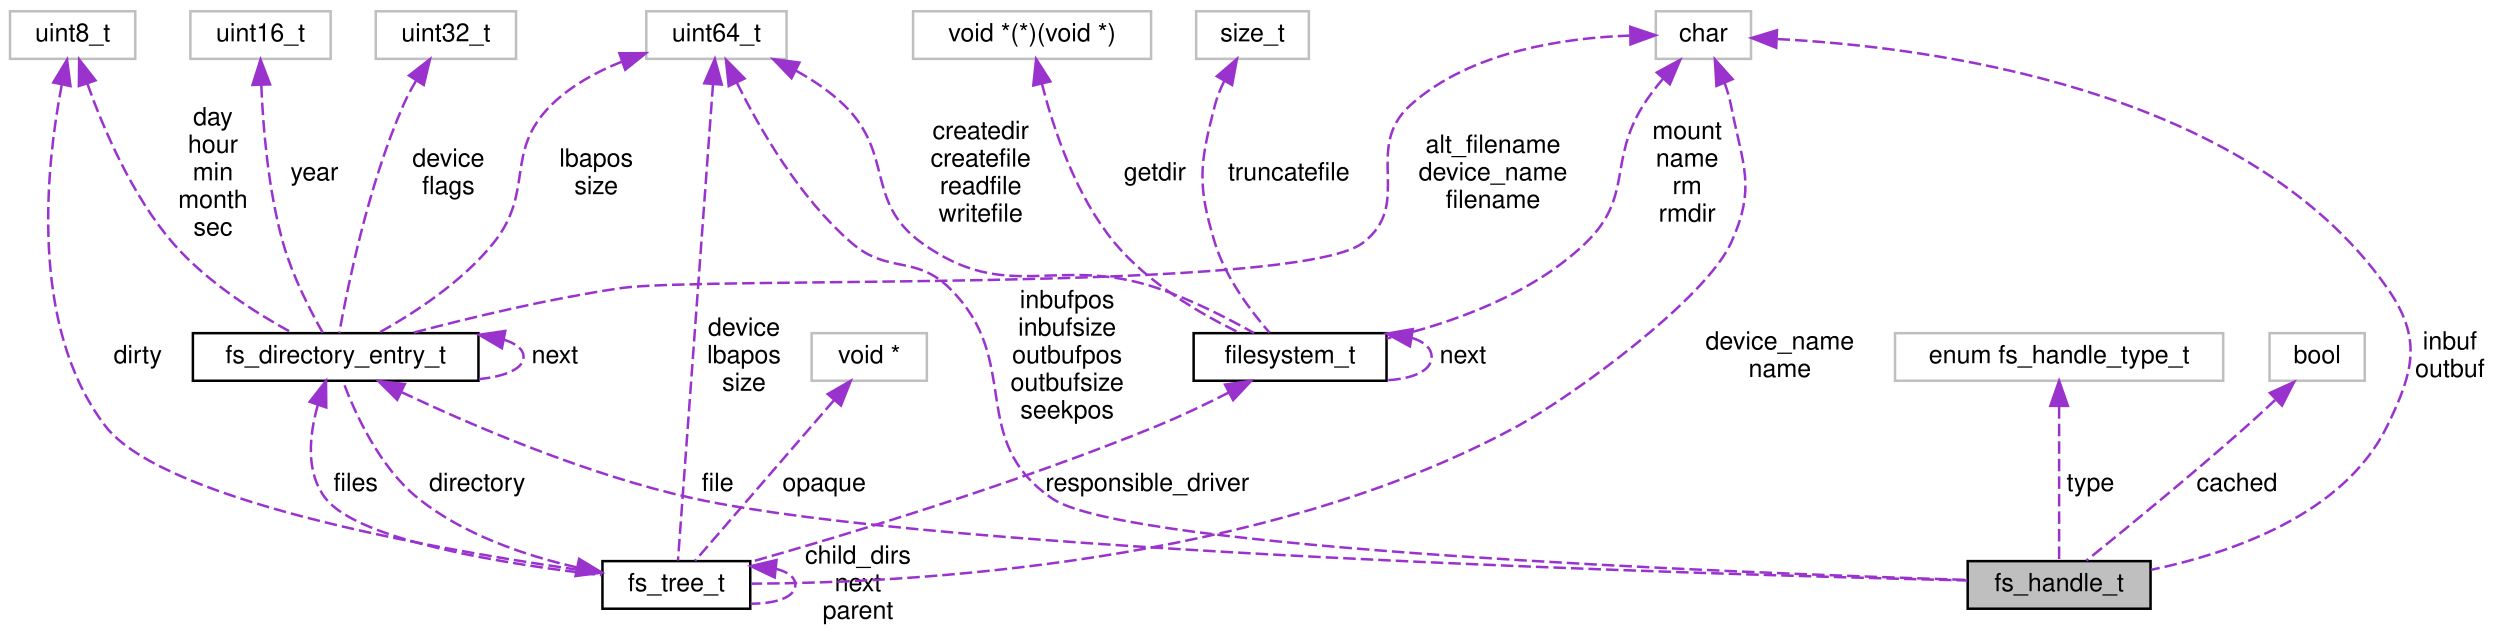
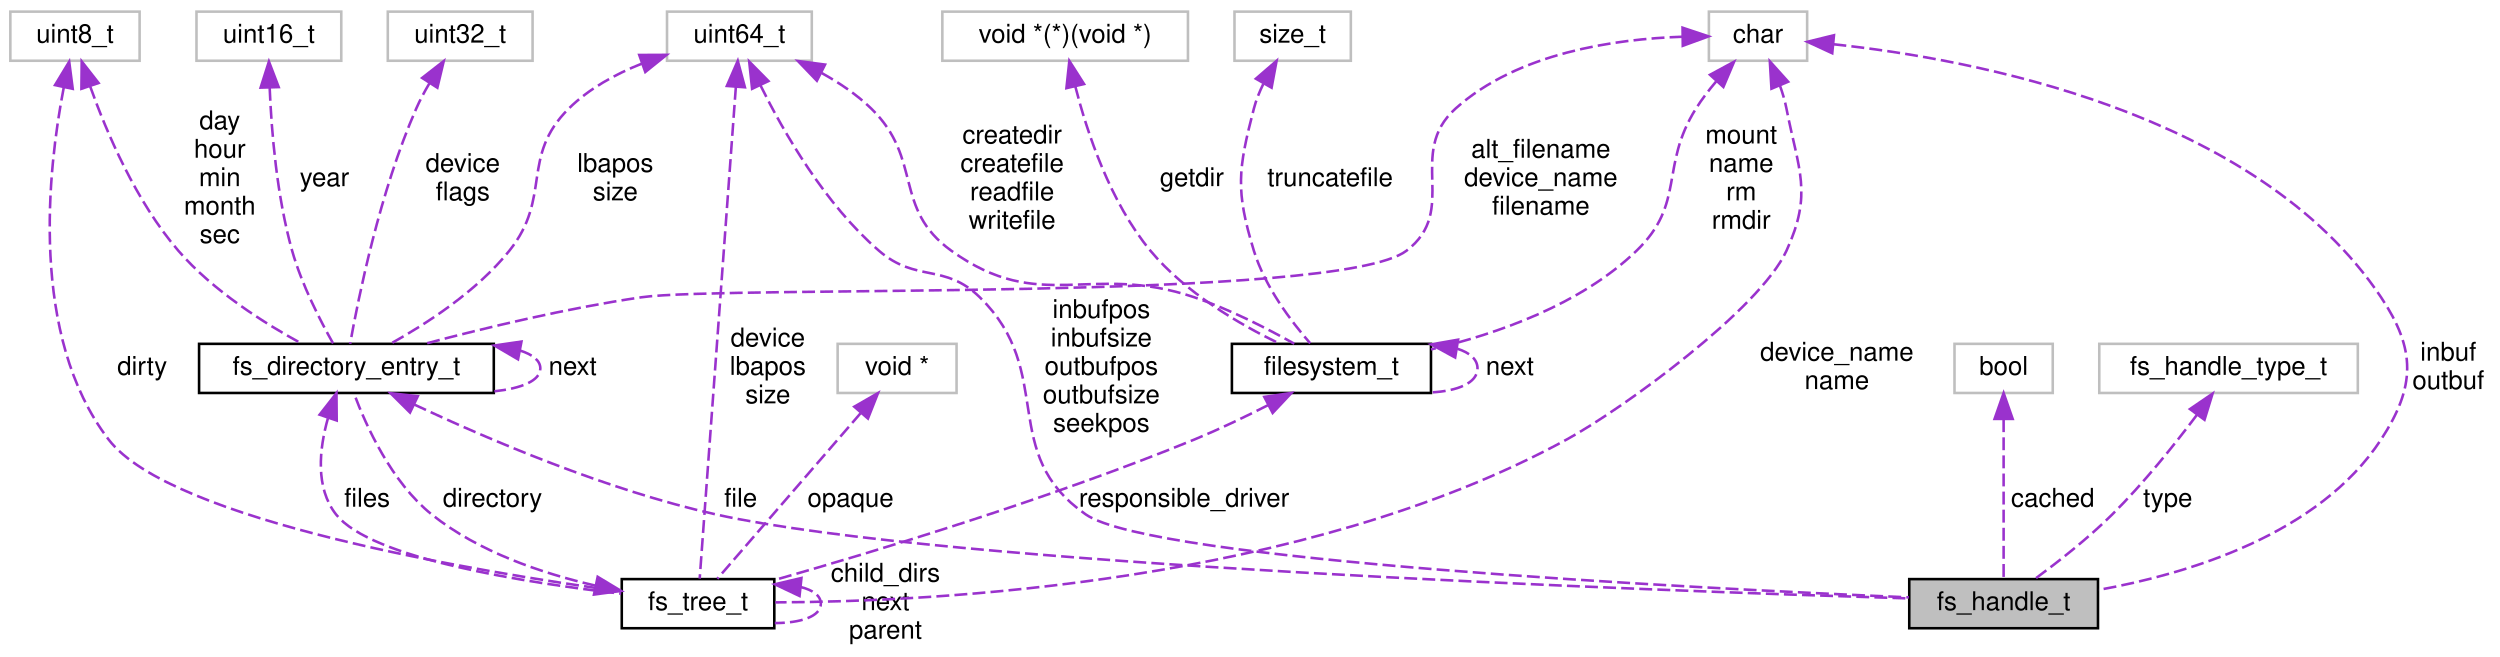
- <svg xmlns="http://www.w3.org/2000/svg" xmlns:xlink="http://www.w3.org/1999/xlink" width="998pt" height="254pt" viewBox="0.00 0.00 998.00 254.00">
+ <svg xmlns="http://www.w3.org/2000/svg" xmlns:xlink="http://www.w3.org/1999/xlink" width="967pt" height="254pt" viewBox="0.00 0.00 967.00 254.00">
  <g id="graph0" class="graph" transform="scale(1 1) rotate(0) translate(4 250)">
    <g id="node1" class="node">
      <g id="a_node1">
        <a xlink:title="The data for an open file descriptor.">
-           <polygon fill="#bfbfbf" stroke="black" points="781.5,-7 781.5,-26 854.5,-26 854.5,-7 781.5,-7" />
-           <text text-anchor="middle" x="818" y="-14" font-family="Helvetica,sans-Serif" font-size="10.00">fs_handle_t</text>
+           <polygon fill="#bfbfbf" stroke="black" points="734.5,-7 734.5,-26 807.5,-26 807.5,-7 734.5,-7" />
+           <text text-anchor="middle" x="771" y="-14" font-family="Helvetica,sans-Serif" font-size="10.00">fs_handle_t</text>
        </a>
      </g>
    </g>
    <g id="node2" class="node">
      <g id="a_node2">
        <a xlink:href="structfs__directory__entry__t.html" target="_top" xlink:title="A VFS directory entry. Files AND directories have these, but internally there is also a tree of fs_tr...">
          <polygon fill="none" stroke="black" points="73,-98 73,-117 187,-117 187,-98 73,-98" />
          <text text-anchor="middle" x="130" y="-105" font-family="Helvetica,sans-Serif" font-size="10.00">fs_directory_entry_t</text>
        </a>
      </g>
    </g>
    <g id="edge1" class="edge">
-       <path fill="none" stroke="#9a32cd" stroke-dasharray="5,2" d="M156.22,-93.48C184.33,-80.21 230.65,-60.28 273,-51 370.34,-29.66 675.4,-20.78 781.33,-18.28" />
-       <polygon fill="#9a32cd" stroke="#9a32cd" points="154.57,-90.39 147.07,-97.87 157.6,-96.7 154.57,-90.39" />
+       <path fill="none" stroke="#9a32cd" stroke-dasharray="5,2" d="M156.23,-93.53C184.35,-80.29 230.68,-60.41 273,-51 360.97,-31.45 634.75,-21.55 734.32,-18.53" />
+       <polygon fill="#9a32cd" stroke="#9a32cd" points="154.59,-90.43 147.08,-97.9 157.61,-96.75 154.59,-90.43" />
      <text text-anchor="middle" x="282.5" y="-54" font-family="Helvetica,sans-Serif" font-size="10.00"> file</text>
    </g>
    <g id="edge2" class="edge">
      <path fill="none" stroke="#9a32cd" stroke-dasharray="5,2" d="M197.08,-114.44C201.99,-112.88 205,-110.57 205,-107.5 205,-102.71 197.67,-99.76 187.23,-98.64" />
      <polygon fill="#9a32cd" stroke="#9a32cd" points="196.37,-111.01 187.23,-116.36 197.71,-117.89 196.37,-111.01" />
      <text text-anchor="middle" x="217.5" y="-105" font-family="Helvetica,sans-Serif" font-size="10.00"> next</text>
    </g>
    <g id="node4" class="node">
      <g id="a_node4">
        <a xlink:href="structfs__tree__t.html" target="_top" xlink:title="Used internally by filesystem.c to cache directories to RAM.">
          <polygon fill="none" stroke="black" points="236.5,-7 236.5,-26 295.5,-26 295.5,-7 236.5,-7" />
          <text text-anchor="middle" x="266" y="-14" font-family="Helvetica,sans-Serif" font-size="10.00">fs_tree_t</text>
        </a>
      </g>
    </g>
    <g id="edge6" class="edge">
      <path fill="none" stroke="#9a32cd" stroke-dasharray="5,2" d="M122.84,-88.22C119.51,-76.4 117.85,-61.34 126,-51 139.47,-33.93 199.3,-24.59 236.26,-20.36" />
      <polygon fill="#9a32cd" stroke="#9a32cd" points="119.62,-89.6 126.15,-97.94 126.24,-87.35 119.62,-89.6" />
      <text text-anchor="middle" x="138" y="-54" font-family="Helvetica,sans-Serif" font-size="10.00"> files</text>
    </g>
    <g id="node3" class="node">
      <g id="a_node3">
        <a xlink:title=" ">
          <polygon fill="none" stroke="#bfbfbf" points="254,-226.5 254,-245.5 310,-245.5 310,-226.5 254,-226.5" />
          <text text-anchor="middle" x="282" y="-233.5" font-family="Helvetica,sans-Serif" font-size="10.00">uint64_t</text>
        </a>
      </g>
    </g>
    <g id="edge21" class="edge">
-       <path fill="none" stroke="#9a32cd" stroke-dasharray="5,2" d="M290.15,-216.98C299.15,-198.8 315.16,-170.93 336,-153 350.47,-140.55 361.36,-148.35 375,-135 404.69,-105.94 381.71,-74.45 416,-51 445.77,-30.64 687.93,-21.35 781.39,-18.5" />
+       <path fill="none" stroke="#9a32cd" stroke-dasharray="5,2" d="M290.15,-216.98C299.15,-198.8 315.16,-170.93 336,-153 350.47,-140.55 361.36,-148.35 375,-135 404.69,-105.94 381.84,-74.64 416,-51 441.77,-33.16 648.9,-22.58 734.34,-18.94" />
      <polygon fill="#9a32cd" stroke="#9a32cd" points="286.91,-215.65 285.79,-226.19 293.23,-218.65 286.91,-215.65" />
      <text text-anchor="middle" x="422" y="-127" font-family="Helvetica,sans-Serif" font-size="10.00"> inbufpos</text>
      <text text-anchor="middle" x="422" y="-116" font-family="Helvetica,sans-Serif" font-size="10.00">inbufsize</text>
      <text text-anchor="middle" x="422" y="-105" font-family="Helvetica,sans-Serif" font-size="10.00">outbufpos</text>
      <text text-anchor="middle" x="422" y="-94" font-family="Helvetica,sans-Serif" font-size="10.00">outbufsize</text>
      <text text-anchor="middle" x="422" y="-83" font-family="Helvetica,sans-Serif" font-size="10.00">seekpos</text>
    </g>
    <g id="edge3" class="edge">
      <path fill="none" stroke="#9a32cd" stroke-dasharray="5,2" d="M244.25,-225.38C234.1,-221.35 223.79,-215.73 216,-208 197.19,-189.34 209.58,-173.67 193,-153 180.43,-137.33 160.96,-124.75 147,-117.01" />
      <polygon fill="#9a32cd" stroke="#9a32cd" points="243.26,-228.74 253.85,-228.79 245.6,-222.15 243.26,-228.74" />
      <text text-anchor="middle" x="234" y="-183.5" font-family="Helvetica,sans-Serif" font-size="10.00"> lbapos</text>
      <text text-anchor="middle" x="234" y="-172.5" font-family="Helvetica,sans-Serif" font-size="10.00">size</text>
    </g>
    <g id="edge5" class="edge">
      <path fill="none" stroke="#9a32cd" stroke-dasharray="5,2" d="M280.63,-216.39C277.33,-171.47 269.01,-58.44 266.64,-26.2" />
      <polygon fill="#9a32cd" stroke="#9a32cd" points="277.15,-216.76 281.37,-226.47 284.13,-216.24 277.15,-216.76" />
      <text text-anchor="middle" x="293" y="-116" font-family="Helvetica,sans-Serif" font-size="10.00"> device</text>
      <text text-anchor="middle" x="293" y="-105" font-family="Helvetica,sans-Serif" font-size="10.00">lbapos</text>
      <text text-anchor="middle" x="293" y="-94" font-family="Helvetica,sans-Serif" font-size="10.00">size</text>
    </g>
    <g id="node5" class="node">
      <g id="a_node5">
        <a xlink:href="structfilesystem__t.html" target="_top" xlink:title="Defines a filesystem driver.">
          <polygon fill="none" stroke="black" points="472.5,-98 472.5,-117 549.5,-117 549.5,-98 472.5,-98" />
          <text text-anchor="middle" x="511" y="-105" font-family="Helvetica,sans-Serif" font-size="10.00">filesystem_t</text>
        </a>
      </g>
    </g>
    <g id="edge9" class="edge">
      <path fill="none" stroke="#9a32cd" stroke-dasharray="5,2" d="M313.83,-221.75C320.66,-217.97 327.47,-213.38 333,-208 353.1,-188.42 341.22,-169.38 364,-153 398.54,-128.17 417.71,-148.64 458,-135 471.64,-130.38 486.21,-122.89 496.62,-117.05" />
      <polygon fill="#9a32cd" stroke="#9a32cd" points="311.97,-218.77 304.63,-226.41 315.13,-225.02 311.97,-218.77" />
      <text text-anchor="middle" x="387.5" y="-194.5" font-family="Helvetica,sans-Serif" font-size="10.00"> createdir</text>
      <text text-anchor="middle" x="387.5" y="-183.5" font-family="Helvetica,sans-Serif" font-size="10.00">createfile</text>
      <text text-anchor="middle" x="387.5" y="-172.5" font-family="Helvetica,sans-Serif" font-size="10.00">readfile</text>
      <text text-anchor="middle" x="387.5" y="-161.5" font-family="Helvetica,sans-Serif" font-size="10.00">writefile</text>
    </g>
    <g id="edge4" class="edge">
      <path fill="none" stroke="#9a32cd" stroke-dasharray="5,2" d="M226.21,-23.51C205.62,-28.23 181.09,-36.54 163,-51 147.41,-63.46 137.55,-85.42 132.98,-97.65" />
      <polygon fill="#9a32cd" stroke="#9a32cd" points="227.18,-26.89 236.25,-21.42 225.75,-20.04 227.18,-26.89" />
      <text text-anchor="middle" x="186.5" y="-54" font-family="Helvetica,sans-Serif" font-size="10.00"> directory</text>
    </g>
    <g id="edge7" class="edge">
      <path fill="none" stroke="#9a32cd" stroke-dasharray="5,2" d="M305.67,-22.95C310.41,-21.77 313.5,-19.62 313.5,-16.5 313.5,-11.5 305.58,-9 295.69,-9" />
      <polygon fill="#9a32cd" stroke="#9a32cd" points="305.26,-19.47 295.69,-24 306,-26.43 305.26,-19.47" />
      <text text-anchor="middle" x="338.5" y="-25" font-family="Helvetica,sans-Serif" font-size="10.00"> child_dirs</text>
      <text text-anchor="middle" x="338.5" y="-14" font-family="Helvetica,sans-Serif" font-size="10.00">next</text>
      <text text-anchor="middle" x="338.5" y="-3" font-family="Helvetica,sans-Serif" font-size="10.00">parent</text>
    </g>
    <g id="edge8" class="edge">
      <path fill="none" stroke="#9a32cd" stroke-dasharray="5,2" d="M486.51,-93.3C477.66,-88.79 467.51,-83.9 458,-80 401.89,-56.99 333.93,-36.54 295.77,-25.69" />
      <polygon fill="#9a32cd" stroke="#9a32cd" points="485.03,-96.48 495.51,-97.99 488.26,-90.27 485.03,-96.48" />
      <text text-anchor="middle" x="454" y="-54" font-family="Helvetica,sans-Serif" font-size="10.00"> responsible_driver</text>
    </g>
    <g id="edge11" class="edge">
      <path fill="none" stroke="#9a32cd" stroke-dasharray="5,2" d="M559.72,-115.11C564.48,-113.58 567.5,-111.04 567.5,-107.5 567.5,-101.84 559.77,-98.74 549.56,-98.21" />
      <polygon fill="#9a32cd" stroke="#9a32cd" points="558.85,-111.71 549.56,-116.79 559.99,-118.61 558.85,-111.71" />
      <text text-anchor="middle" x="580" y="-105" font-family="Helvetica,sans-Serif" font-size="10.00"> next</text>
    </g>
    <g id="node6" class="node">
      <g id="a_node6">
        <a xlink:title=" ">
          <polygon fill="none" stroke="#bfbfbf" points="360.5,-226.5 360.5,-245.5 455.5,-245.5 455.5,-226.5 360.5,-226.5" />
          <text text-anchor="middle" x="408" y="-233.5" font-family="Helvetica,sans-Serif" font-size="10.00">void *(*)(void *)</text>
        </a>
      </g>
    </g>
    <g id="edge10" class="edge">
      <path fill="none" stroke="#9a32cd" stroke-dasharray="5,2" d="M411.9,-216.68C416.45,-198.85 425.4,-171.76 441,-153 454.44,-136.83 475.32,-124.63 490.78,-117.13" />
      <polygon fill="#9a32cd" stroke="#9a32cd" points="408.49,-215.9 409.62,-226.44 415.31,-217.5 408.49,-215.9" />
      <text text-anchor="middle" x="457" y="-178" font-family="Helvetica,sans-Serif" font-size="10.00"> getdir</text>
    </g>
    <g id="node7" class="node">
      <g id="a_node7">
        <a xlink:title=" ">
          <polygon fill="none" stroke="#bfbfbf" points="657,-226.5 657,-245.5 695,-245.5 695,-226.5 657,-226.5" />
          <text text-anchor="middle" x="676" y="-233.5" font-family="Helvetica,sans-Serif" font-size="10.00">char</text>
        </a>
      </g>
    </g>
-     <g id="edge23" class="edge">
-       <path fill="none" stroke="#9a32cd" stroke-dasharray="5,2" d="M705.57,-234.41C763.82,-231.46 892.65,-215.66 949,-135 963,-114.96 959.7,-101.98 949,-80 931.85,-44.77 887.2,-29.28 854.79,-22.54" />
-       <polygon fill="#9a32cd" stroke="#9a32cd" points="705.07,-230.93 695.22,-234.84 705.36,-237.92 705.07,-230.93" />
-       <text text-anchor="middle" x="974" y="-110.5" font-family="Helvetica,sans-Serif" font-size="10.00"> inbuf</text>
-       <text text-anchor="middle" x="974" y="-99.5" font-family="Helvetica,sans-Serif" font-size="10.00">outbuf</text>
+     <g id="edge22" class="edge">
+       <path fill="none" stroke="#9a32cd" stroke-dasharray="5,2" d="M705.16,-232.88C758.08,-227.27 868.87,-207.08 917,-135 930.57,-114.67 930.36,-100.47 917,-80 893.03,-43.29 842.52,-28.07 807.68,-21.81" />
+       <polygon fill="#9a32cd" stroke="#9a32cd" points="704.71,-229.4 695.09,-233.84 705.38,-236.37 704.71,-229.4" />
+       <text text-anchor="middle" x="943" y="-110.5" font-family="Helvetica,sans-Serif" font-size="10.00"> inbuf</text>
+       <text text-anchor="middle" x="943" y="-99.5" font-family="Helvetica,sans-Serif" font-size="10.00">outbuf</text>
    </g>
    <g id="edge18" class="edge">
      <path fill="none" stroke="#9a32cd" stroke-dasharray="5,2" d="M646.8,-235.79C620.7,-234.93 582.98,-229.56 559,-208 539.77,-190.71 560.6,-168.64 540,-153 513.76,-133.07 276.61,-139.75 244,-135 215.45,-130.84 183.5,-123.14 160.7,-117.11" />
      <polygon fill="#9a32cd" stroke="#9a32cd" points="646.81,-239.29 656.86,-235.93 646.9,-232.29 646.81,-239.29" />
      <text text-anchor="middle" x="592" y="-189" font-family="Helvetica,sans-Serif" font-size="10.00"> alt_filename</text>
      <text text-anchor="middle" x="592" y="-178" font-family="Helvetica,sans-Serif" font-size="10.00">device_name</text>
      <text text-anchor="middle" x="592" y="-167" font-family="Helvetica,sans-Serif" font-size="10.00">filename</text>
    </g>
    <g id="edge14" class="edge">
      <path fill="none" stroke="#9a32cd" stroke-dasharray="5,2" d="M684.44,-217C685.5,-214.05 686.42,-210.98 687,-208 691.7,-184.01 697.2,-175.21 687,-153 676.61,-130.37 623.85,-91.94 602,-80 499.94,-24.24 357.2,-17.23 295.9,-17" />
      <polygon fill="#9a32cd" stroke="#9a32cd" points="681.2,-215.69 680.57,-226.27 687.65,-218.39 681.2,-215.69" />
      <text text-anchor="middle" x="706.5" y="-110.5" font-family="Helvetica,sans-Serif" font-size="10.00"> device_name</text>
      <text text-anchor="middle" x="706.5" y="-99.5" font-family="Helvetica,sans-Serif" font-size="10.00">name</text>
    </g>
    <g id="edge12" class="edge">
      <path fill="none" stroke="#9a32cd" stroke-dasharray="5,2" d="M659.83,-218.52C657.01,-215.19 654.26,-211.6 652,-208 637.9,-185.57 648.06,-171.4 629,-153 607.34,-132.09 574.9,-120.81 549.52,-114.84" />
      <polygon fill="#9a32cd" stroke="#9a32cd" points="657.42,-221.07 666.74,-226.12 662.6,-216.36 657.42,-221.07" />
      <text text-anchor="middle" x="669.5" y="-194.5" font-family="Helvetica,sans-Serif" font-size="10.00"> mount</text>
      <text text-anchor="middle" x="669.5" y="-183.5" font-family="Helvetica,sans-Serif" font-size="10.00">name</text>
      <text text-anchor="middle" x="669.5" y="-172.5" font-family="Helvetica,sans-Serif" font-size="10.00">rm</text>
      <text text-anchor="middle" x="669.5" y="-161.5" font-family="Helvetica,sans-Serif" font-size="10.00">rmdir</text>
    </g>
    <g id="node8" class="node">
      <g id="a_node8">
        <a xlink:title=" ">
          <polygon fill="none" stroke="#bfbfbf" points="473.5,-226.5 473.5,-245.5 518.5,-245.5 518.5,-226.5 473.5,-226.5" />
          <text text-anchor="middle" x="496" y="-233.5" font-family="Helvetica,sans-Serif" font-size="10.00">size_t</text>
        </a>
      </g>
    </g>
    <g id="edge13" class="edge">
      <path fill="none" stroke="#9a32cd" stroke-dasharray="5,2" d="M484.65,-217.53C483.14,-214.46 481.83,-211.22 481,-208 474.87,-184.34 473.86,-176.38 481,-153 485.25,-139.1 495.46,-125.62 502.79,-117.2" />
      <polygon fill="#9a32cd" stroke="#9a32cd" points="481.78,-219.55 489.79,-226.48 487.85,-216.07 481.78,-219.55" />
      <text text-anchor="middle" x="510.5" y="-178" font-family="Helvetica,sans-Serif" font-size="10.00"> truncatefile</text>
    </g>
    <g id="node9" class="node">
      <g id="a_node9">
        <a xlink:title=" ">
          <polygon fill="none" stroke="#bfbfbf" points="0,-226.5 0,-245.5 50,-245.5 50,-226.5 0,-226.5" />
          <text text-anchor="middle" x="25" y="-233.5" font-family="Helvetica,sans-Serif" font-size="10.00">uint8_t</text>
        </a>
      </g>
    </g>
    <g id="edge20" class="edge">
      <path fill="none" stroke="#9a32cd" stroke-dasharray="5,2" d="M30.89,-216.54C37.22,-198.8 48.63,-171.96 65,-153 78.41,-137.47 98.42,-124.86 112.69,-117.08" />
      <polygon fill="#9a32cd" stroke="#9a32cd" points="27.49,-215.66 27.6,-226.25 34.12,-217.9 27.49,-215.66" />
      <text text-anchor="middle" x="81" y="-200" font-family="Helvetica,sans-Serif" font-size="10.00"> day</text>
      <text text-anchor="middle" x="81" y="-189" font-family="Helvetica,sans-Serif" font-size="10.00">hour</text>
      <text text-anchor="middle" x="81" y="-178" font-family="Helvetica,sans-Serif" font-size="10.00">min</text>
      <text text-anchor="middle" x="81" y="-167" font-family="Helvetica,sans-Serif" font-size="10.00">month</text>
      <text text-anchor="middle" x="81" y="-156" font-family="Helvetica,sans-Serif" font-size="10.00">sec</text>
    </g>
    <g id="edge15" class="edge">
      <path fill="none" stroke="#9a32cd" stroke-dasharray="5,2" d="M20.64,-216.04C14.52,-184.34 7.3,-120.1 38,-80 62.14,-48.47 180.05,-28.9 236.18,-21.22" />
      <polygon fill="#9a32cd" stroke="#9a32cd" points="17.28,-217.08 22.77,-226.15 24.13,-215.64 17.28,-217.08" />
      <text text-anchor="middle" x="51" y="-105" font-family="Helvetica,sans-Serif" font-size="10.00"> dirty</text>
    </g>
    <g id="node10" class="node">
      <g id="a_node10">
        <a xlink:title=" ">
          <polygon fill="none" stroke="#bfbfbf" points="320,-98 320,-117 366,-117 366,-98 320,-98" />
          <text text-anchor="middle" x="343" y="-105" font-family="Helvetica,sans-Serif" font-size="10.00">void *</text>
        </a>
      </g>
    </g>
    <g id="edge16" class="edge">
      <path fill="none" stroke="#9a32cd" stroke-dasharray="5,2" d="M328.9,-90.2C312.57,-71.32 286.27,-40.93 273.47,-26.14" />
      <polygon fill="#9a32cd" stroke="#9a32cd" points="326.43,-92.69 335.62,-97.97 331.72,-88.11 326.43,-92.69" />
      <text text-anchor="middle" x="325" y="-54" font-family="Helvetica,sans-Serif" font-size="10.00"> opaque</text>
    </g>
    <g id="node11" class="node">
      <g id="a_node11">
        <a xlink:title=" ">
          <polygon fill="none" stroke="#bfbfbf" points="72,-226.5 72,-245.5 128,-245.5 128,-226.5 72,-226.5" />
          <text text-anchor="middle" x="100" y="-233.5" font-family="Helvetica,sans-Serif" font-size="10.00">uint16_t</text>
        </a>
      </g>
    </g>
    <g id="edge17" class="edge">
      <path fill="none" stroke="#9a32cd" stroke-dasharray="5,2" d="M100.31,-216.02C101,-199.18 103.06,-174.05 109,-153 112.71,-139.85 119.99,-125.75 124.92,-117.03" />
      <polygon fill="#9a32cd" stroke="#9a32cd" points="96.81,-216.11 100.02,-226.2 103.8,-216.31 96.81,-216.11" />
      <text text-anchor="middle" x="121.5" y="-178" font-family="Helvetica,sans-Serif" font-size="10.00"> year</text>
    </g>
    <g id="node12" class="node">
      <g id="a_node12">
        <a xlink:title=" ">
          <polygon fill="none" stroke="#bfbfbf" points="146,-226.5 146,-245.5 202,-245.5 202,-226.5 146,-226.5" />
          <text text-anchor="middle" x="174" y="-233.5" font-family="Helvetica,sans-Serif" font-size="10.00">uint32_t</text>
        </a>
      </g>
    </g>
    <g id="edge19" class="edge">
      <path fill="none" stroke="#9a32cd" stroke-dasharray="5,2" d="M162.06,-217.7C160.2,-214.56 158.42,-211.25 157,-208 142.91,-175.87 134.57,-134.62 131.43,-117.04" />
      <polygon fill="#9a32cd" stroke="#9a32cd" points="159.28,-219.85 167.64,-226.37 165.17,-216.07 159.28,-219.85" />
      <text text-anchor="middle" x="175" y="-183.5" font-family="Helvetica,sans-Serif" font-size="10.00"> device</text>
      <text text-anchor="middle" x="175" y="-172.5" font-family="Helvetica,sans-Serif" font-size="10.00">flags</text>
    </g>
    <g id="node13" class="node">
      <g id="a_node13">
        <a xlink:title=" ">
-           <polygon fill="none" stroke="#bfbfbf" points="752.5,-98 752.5,-117 883.5,-117 883.5,-98 752.5,-98" />
-           <text text-anchor="middle" x="818" y="-105" font-family="Helvetica,sans-Serif" font-size="10.00">enum fs_handle_type_t</text>
-         </a>
-       </g>
-     </g>
-     <g id="edge22" class="edge">
-       <path fill="none" stroke="#9a32cd" stroke-dasharray="5,2" d="M818,-87.85C818,-68.88 818,-40.33 818,-26.14" />
-       <polygon fill="#9a32cd" stroke="#9a32cd" points="814.5,-87.97 818,-97.97 821.5,-87.97 814.5,-87.97" />
-       <text text-anchor="middle" x="830.5" y="-54" font-family="Helvetica,sans-Serif" font-size="10.00"> type</text>
+           <polygon fill="none" stroke="#bfbfbf" points="752,-98 752,-117 790,-117 790,-98 752,-98" />
+           <text text-anchor="middle" x="771" y="-105" font-family="Helvetica,sans-Serif" font-size="10.00">bool</text>
+         </a>
+       </g>
+     </g>
+     <g id="edge23" class="edge">
+       <path fill="none" stroke="#9a32cd" stroke-dasharray="5,2" d="M771,-87.85C771,-68.88 771,-40.33 771,-26.14" />
+       <polygon fill="#9a32cd" stroke="#9a32cd" points="767.5,-87.97 771,-97.97 774.5,-87.97 767.5,-87.97" />
+       <text text-anchor="middle" x="790" y="-54" font-family="Helvetica,sans-Serif" font-size="10.00"> cached</text>
    </g>
    <g id="node14" class="node">
      <g id="a_node14">
        <a xlink:title=" ">
-           <polygon fill="none" stroke="#bfbfbf" points="902,-98 902,-117 940,-117 940,-98 902,-98" />
-           <text text-anchor="middle" x="921" y="-105" font-family="Helvetica,sans-Serif" font-size="10.00">bool</text>
+           <polygon fill="none" stroke="#bfbfbf" points="808,-98 808,-117 908,-117 908,-98 808,-98" />
+           <text text-anchor="middle" x="858" y="-105" font-family="Helvetica,sans-Serif" font-size="10.00">fs_handle_type_t</text>
        </a>
      </g>
    </g>
    <g id="edge24" class="edge">
-       <path fill="none" stroke="#9a32cd" stroke-dasharray="5,2" d="M904.28,-90.35C900.6,-86.89 896.7,-83.29 893,-80 870.7,-60.19 843.61,-38.08 828.86,-26.19" />
-       <polygon fill="#9a32cd" stroke="#9a32cd" points="902.15,-93.15 911.8,-97.52 906.98,-88.09 902.15,-93.15" />
-       <text text-anchor="middle" x="889" y="-54" font-family="Helvetica,sans-Serif" font-size="10.00"> cached</text>
+       <path fill="none" stroke="#9a32cd" stroke-dasharray="5,2" d="M845.75,-89.5C837.16,-78.09 825.09,-62.99 813,-51 803.73,-41.8 792.04,-32.65 783.35,-26.24" />
+       <polygon fill="#9a32cd" stroke="#9a32cd" points="843.07,-91.77 851.82,-97.74 848.7,-87.62 843.07,-91.77" />
+       <text text-anchor="middle" x="834.5" y="-54" font-family="Helvetica,sans-Serif" font-size="10.00"> type</text>
    </g>
  </g>
</svg>
